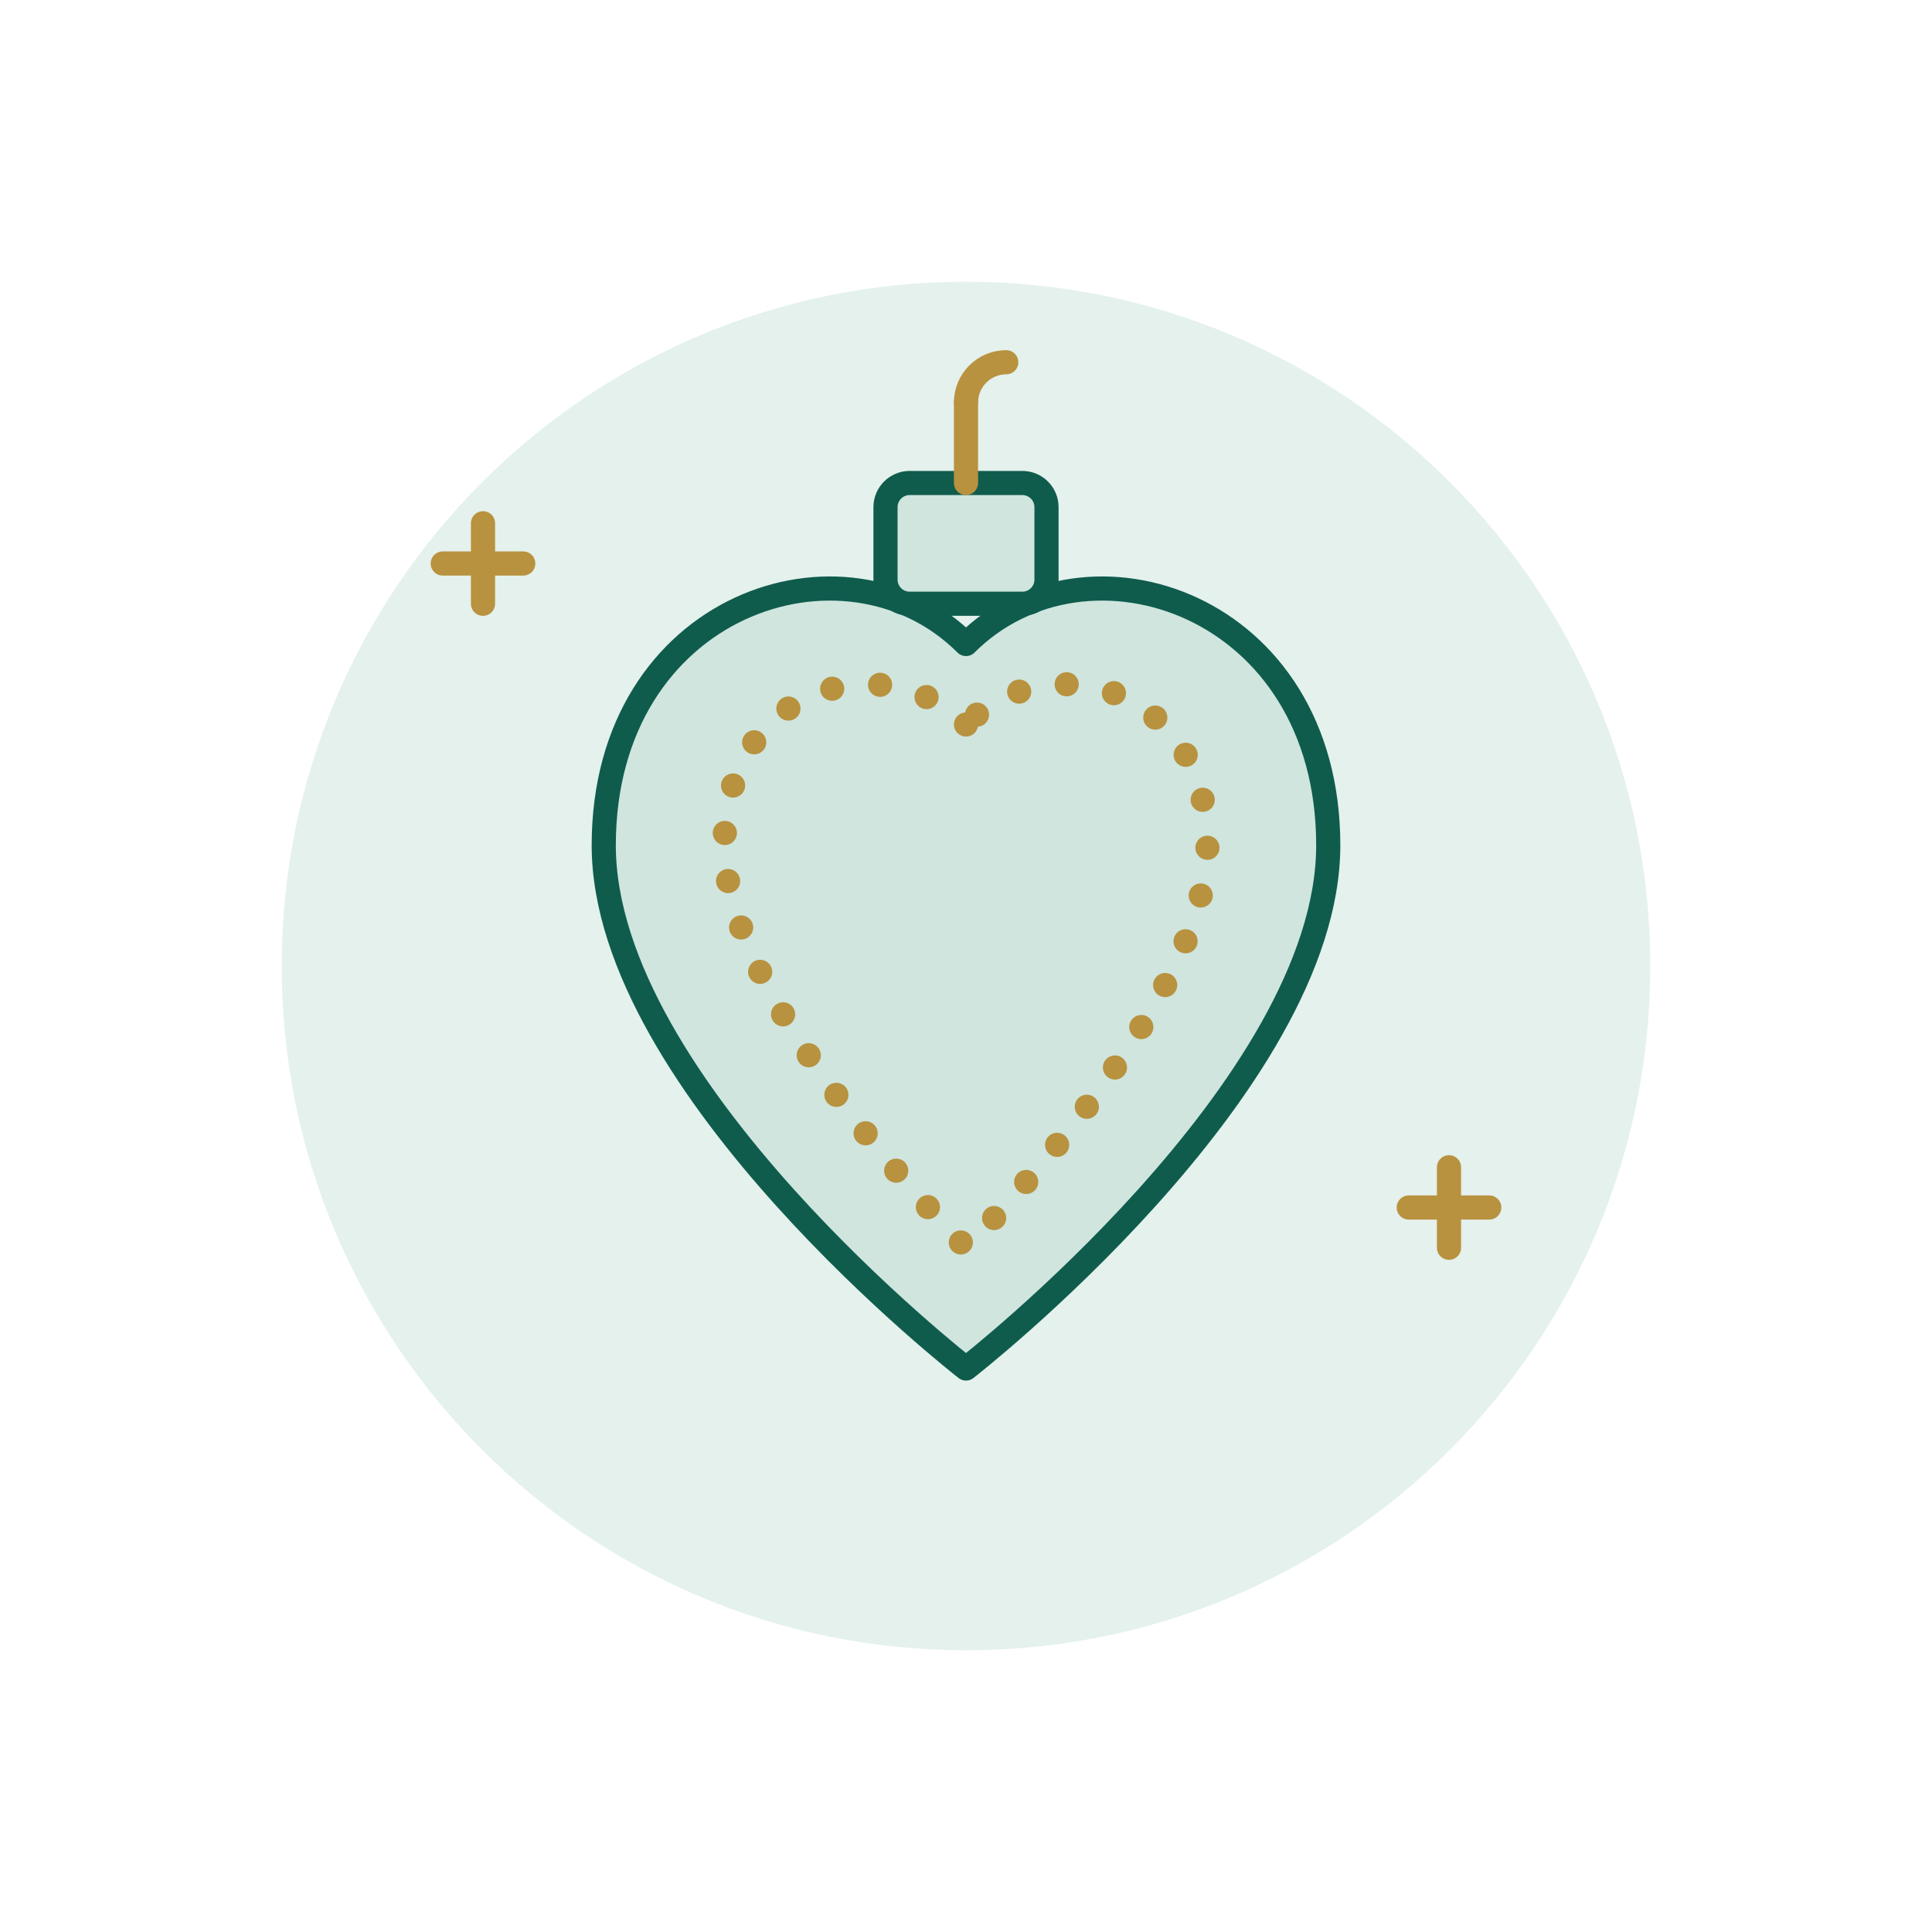
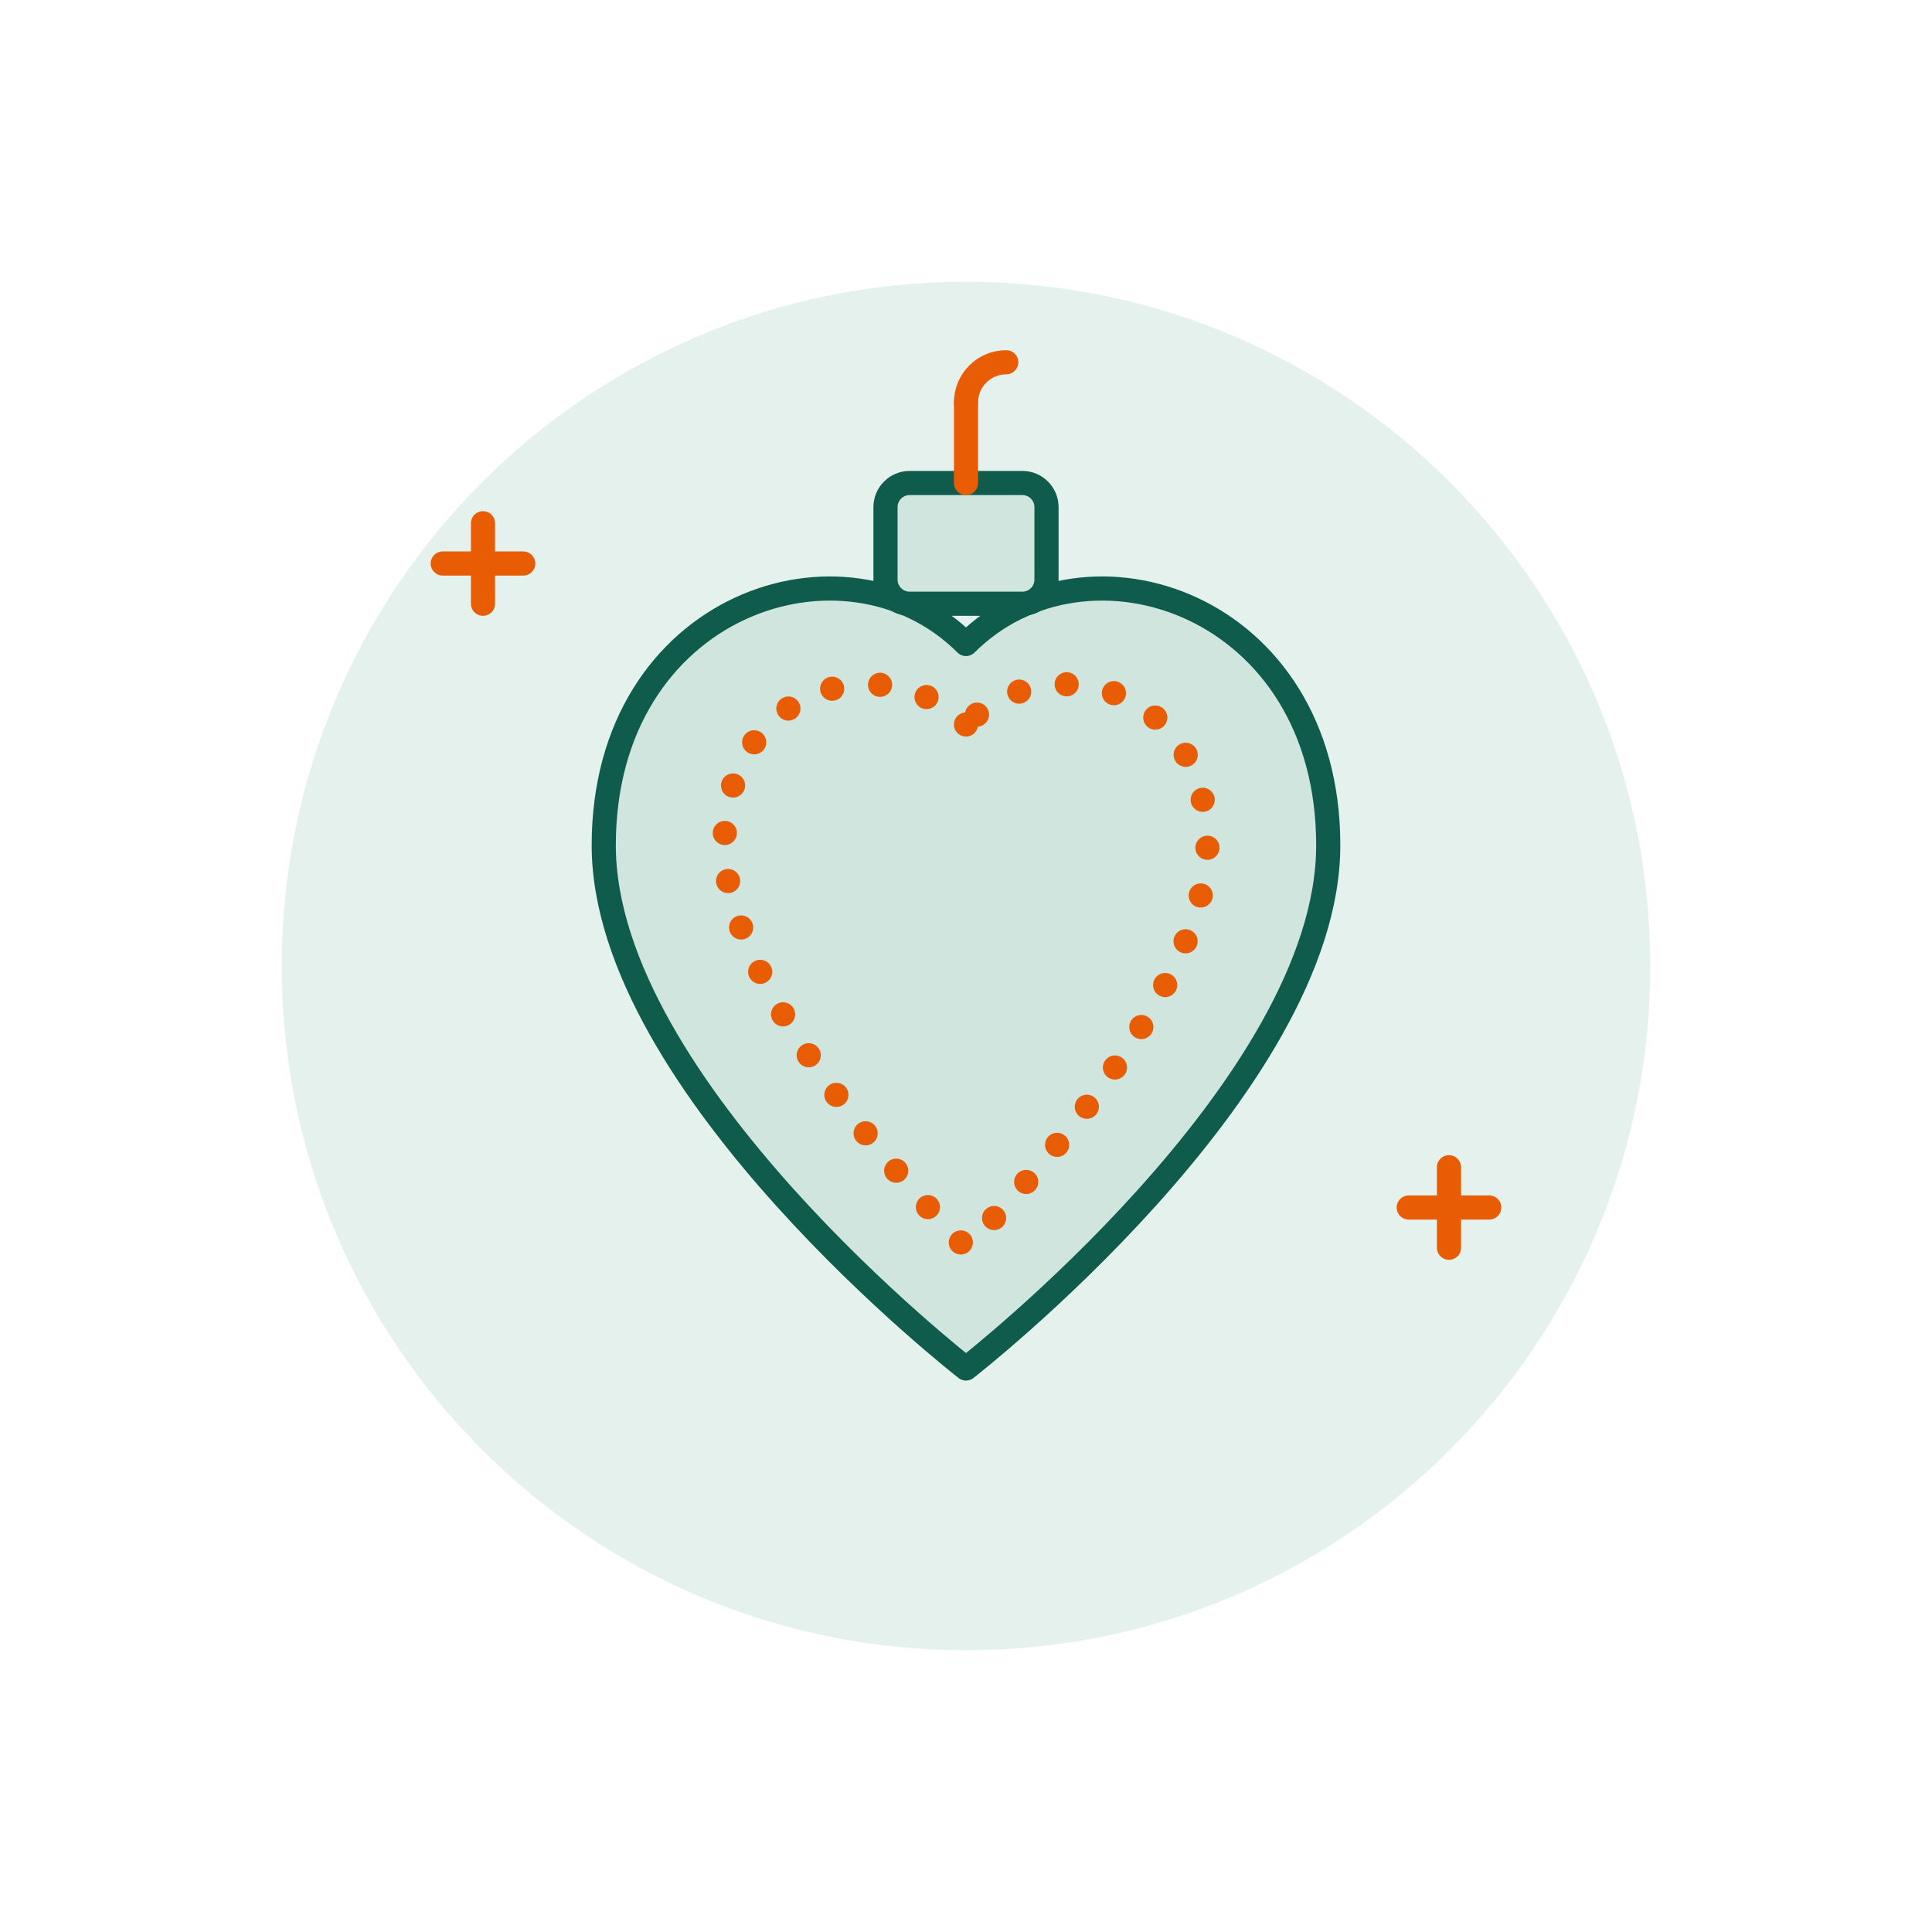
<svg xmlns="http://www.w3.org/2000/svg" viewBox="0 0 240 240" width="240" height="240" fill="none">
  <circle cx="120" cy="120" r="85" fill="#E4F1EC" />
  <path d="M120,80 C105,65 75,75 75,105 C75,135 120,170 120,170 C120,170 165,135 165,105 C165,75 135,65 120,80 Z" fill="#CFE5DE" stroke="#0F5C4D" stroke-width="3" stroke-linecap="round" stroke-linejoin="round" />
-   <path d="M120,90 C110,80 90,85 90,105 C90,125 120,155 120,155 C120,155 150,125 150,105 C150,85 130,80 120,90 Z" stroke="#B8923F" stroke-width="3" stroke-dasharray="0 6" stroke-linecap="round" stroke-linejoin="round" fill="none" />
+   <path d="M120,90 C110,80 90,85 90,105 C90,125 120,155 120,155 C120,155 150,125 150,105 C150,85 130,80 120,90 Z" stroke="#E85D04" stroke-width="3" stroke-dasharray="0 6" stroke-linecap="round" stroke-linejoin="round" fill="none" />
  <g transform="translate(110, 50)">
    <rect x="0" y="10" width="20" height="15" rx="3" fill="#CFE5DE" stroke="#0F5C4D" stroke-width="3" stroke-linecap="round" stroke-linejoin="round" />
-     <path d="M10,10 V0" stroke="#B8923F" stroke-width="3" stroke-linecap="round" fill="none" />
-     <path d="M10,0 A5,5 0 0,1 15,-5" stroke="#B8923F" stroke-width="3" stroke-linecap="round" fill="none" />
+     <path d="M10,10 V0" stroke="#E85D04" stroke-width="3" stroke-linecap="round" fill="none" />
+     <path d="M10,0 A5,5 0 0,1 15,-5" stroke="#E85D04" stroke-width="3" stroke-linecap="round" fill="none" />
  </g>
-   <path d="M60,65 L60,75 M55,70 L65,70" stroke="#B8923F" stroke-width="3" stroke-linecap="round" />
-   <path d="M180,145 L180,155 M175,150 L185,150" stroke="#B8923F" stroke-width="3" stroke-linecap="round" />
+   <path d="M60,65 L60,75 M55,70 L65,70" stroke="#E85D04" stroke-width="3" stroke-linecap="round" />
+   <path d="M180,145 L180,155 M175,150 L185,150" stroke="#E85D04" stroke-width="3" stroke-linecap="round" />
</svg>
